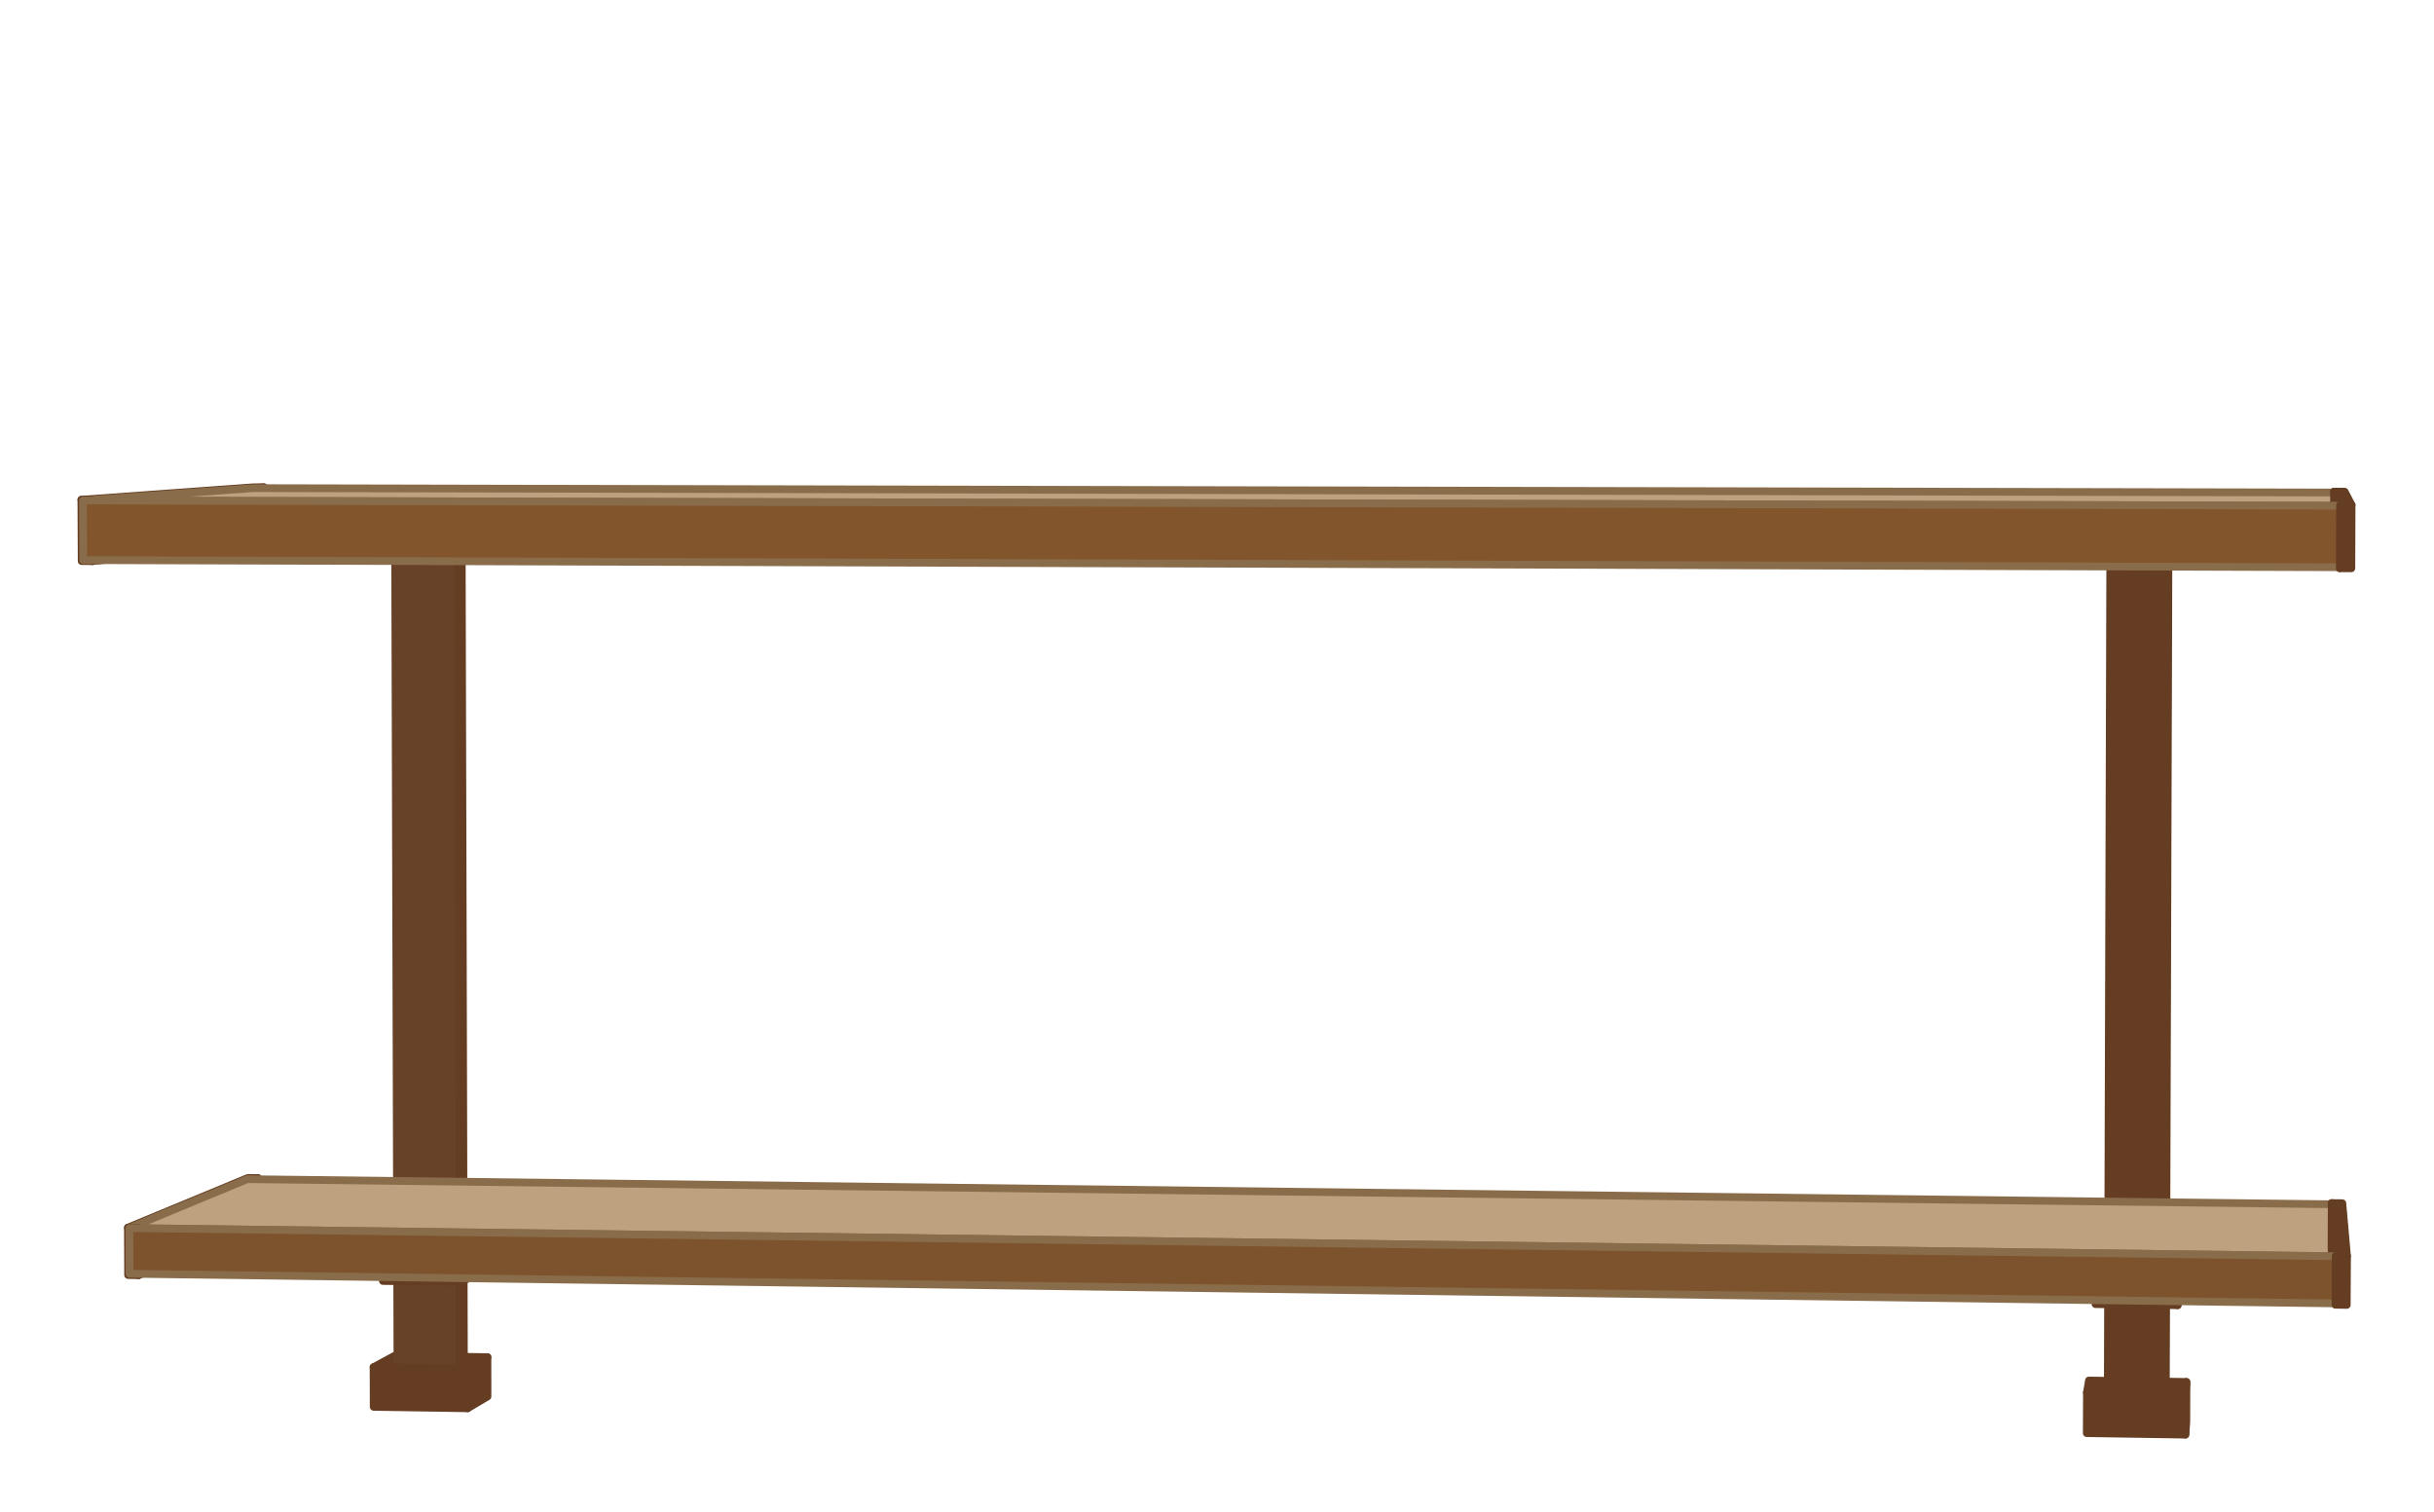
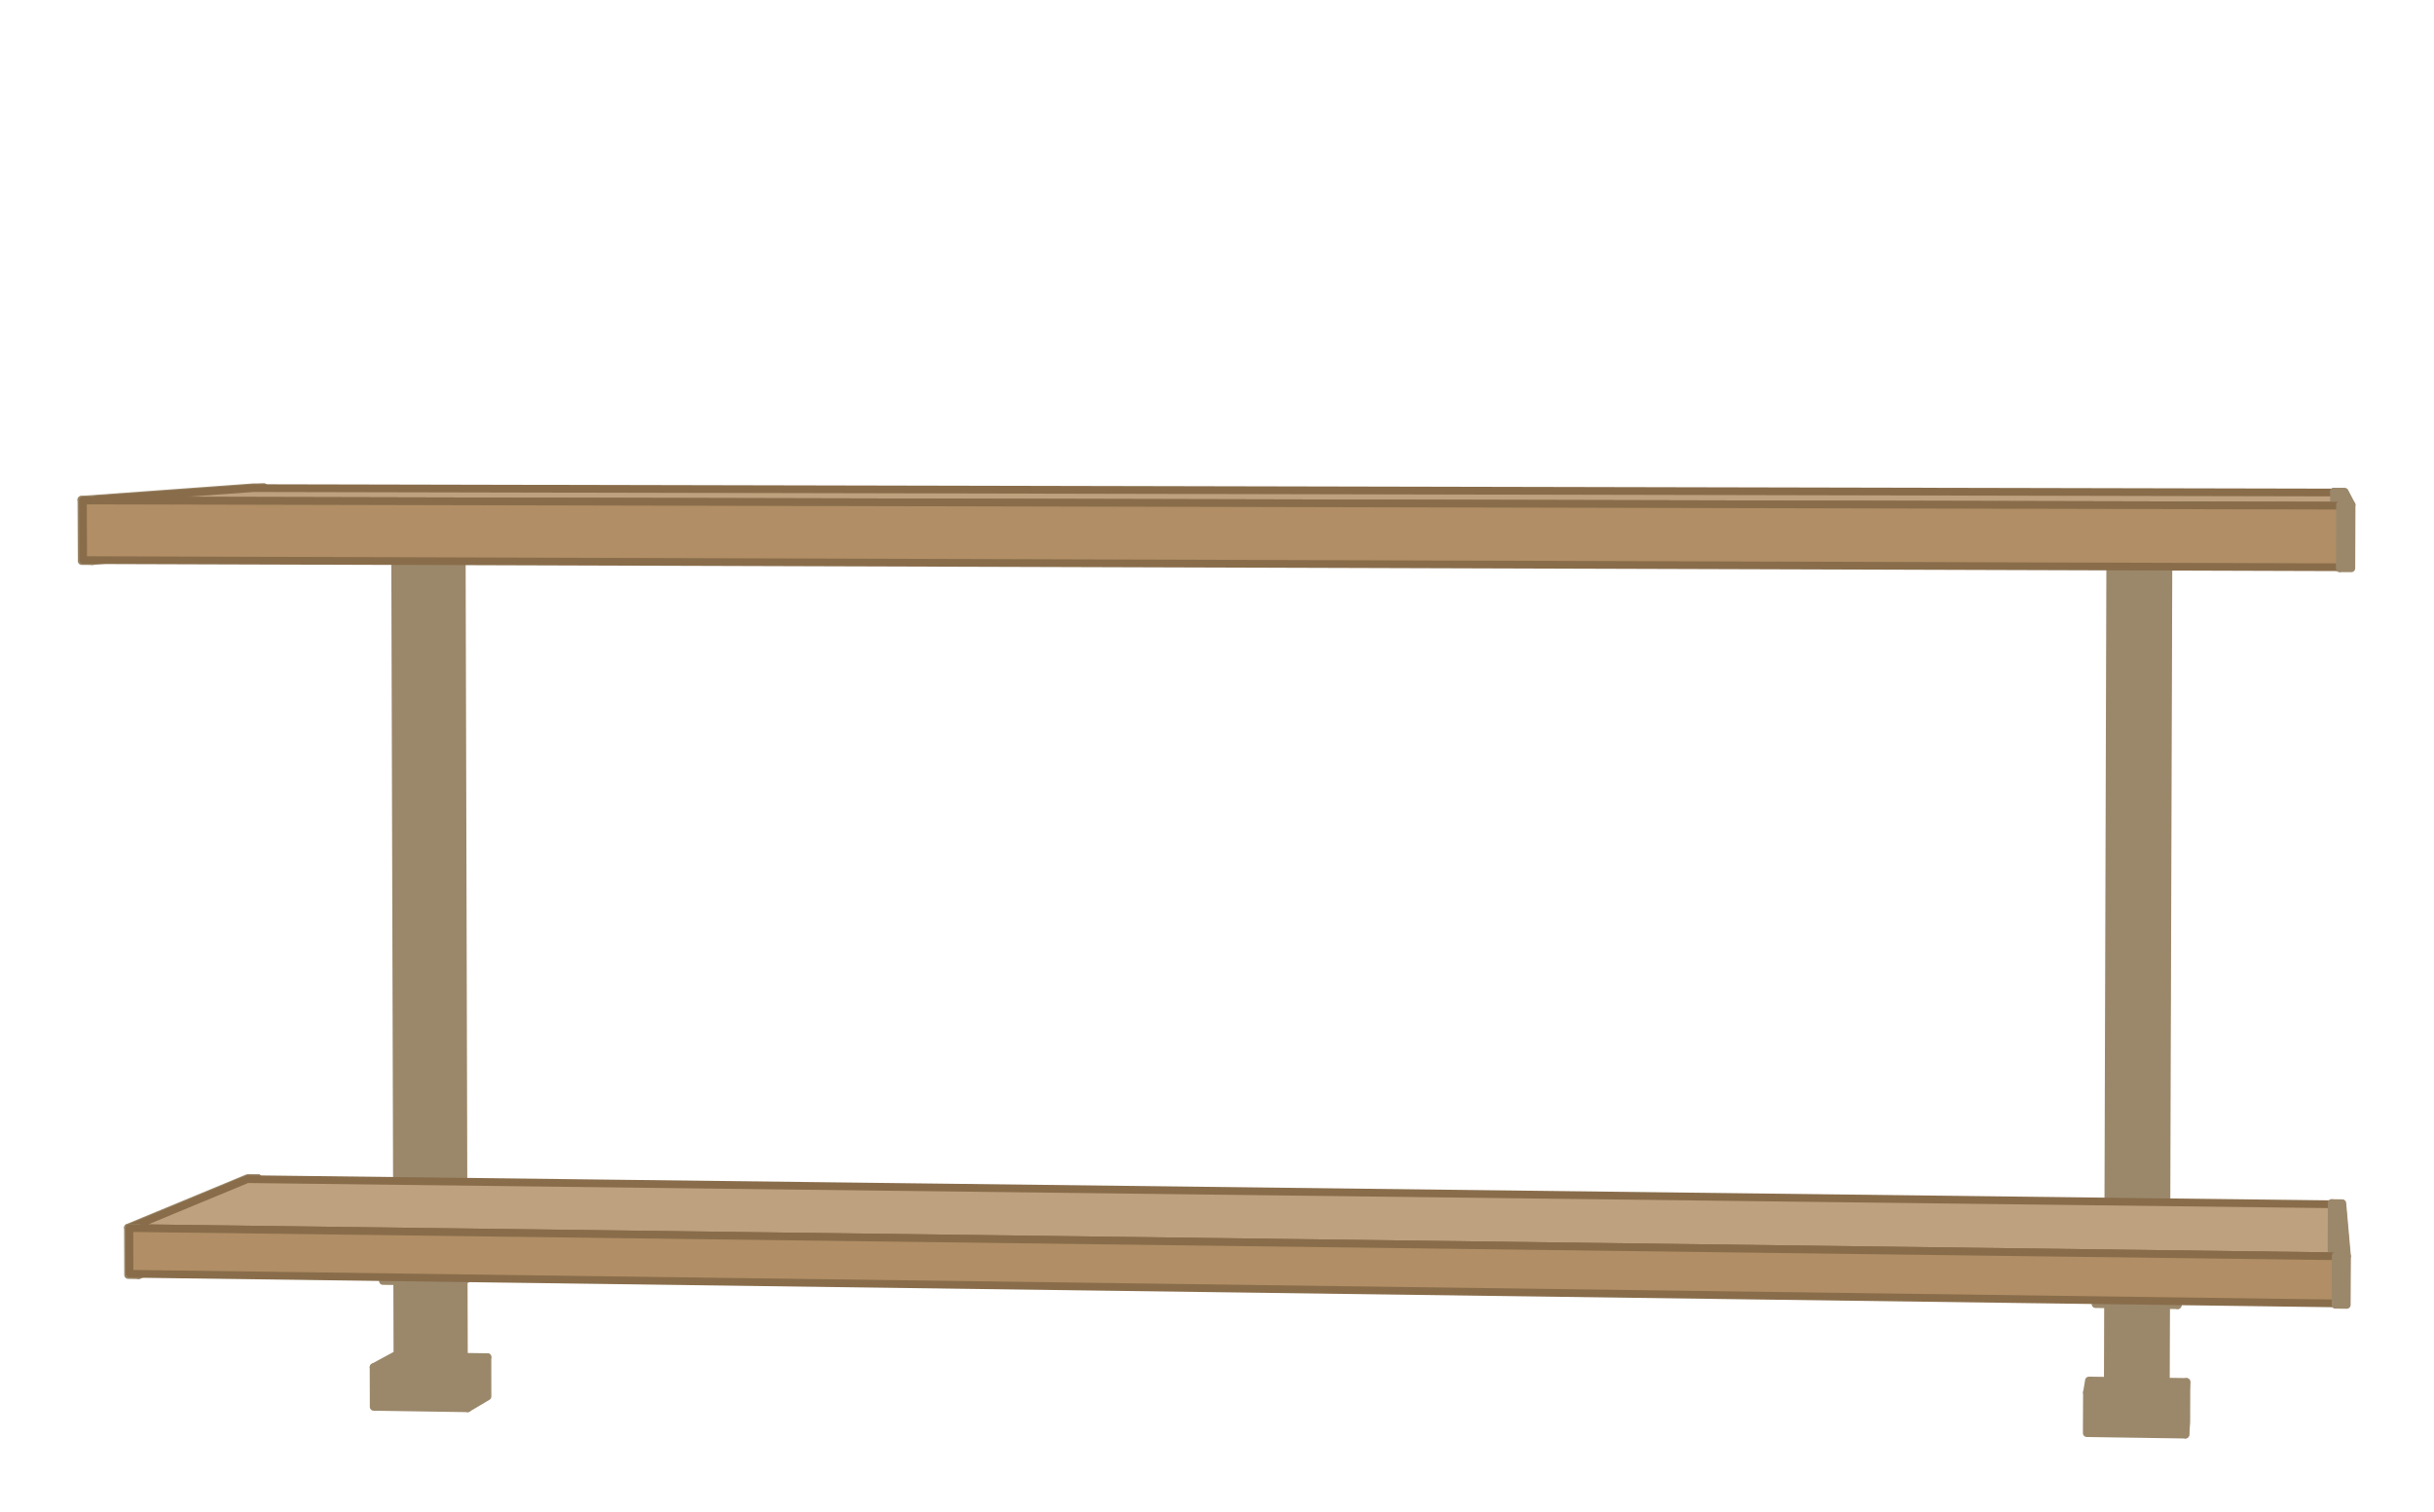
<svg xmlns="http://www.w3.org/2000/svg" viewBox="173 615 425 264" role="img" aria-label="Books shelf illustration">
  <g data-part="shelf" style="--order:0">
-     <polygon points="241.89,851.74 238.23,853.72 254.63,853.96 258.11,851.97" fill="#643d22" stroke="#643d22" stroke-width="1.35" stroke-linejoin="round" />
-     <polygon points="242.87,828.91 239.84,830.35 253.49,830.52 256.41,829.08" fill="#643d22" stroke="#643d22" stroke-width="1.35" stroke-linejoin="round" />
-     <polygon points="258.12,858.84 258.11,851.97 254.63,853.96 254.65,860.9" fill="#643d22" stroke="#643d22" stroke-width="1.35" stroke-linejoin="round" />
-     <polygon points="256.43,837.34 256.41,829.08 253.49,830.52 253.51,838.85" fill="#643d22" stroke="#643d22" stroke-width="1.35" stroke-linejoin="round" />
-     <polygon points="254.02,859.22 253.61,705.32 251.55,705.52 251.97,860.42" fill="#643d22" stroke="#643d22" stroke-width="1.35" stroke-linejoin="round" />
-     <polygon points="244.1,705.3 241.98,705.5 251.55,705.52 253.61,705.32" fill="#643d22" stroke="#643d22" stroke-width="1.35" stroke-linejoin="round" />
-     <polygon points="242.42,860.27 251.97,860.42 251.55,705.52 241.98,705.5" fill="#674229" stroke="#674229" stroke-width="1.35" stroke-linejoin="round" />
-     <polygon points="239.86,838.67 253.51,838.85 253.49,830.52 239.84,830.35" fill="#643d22" stroke="#643d22" stroke-width="1.35" stroke-linejoin="round" />
-     <polygon points="238.25,860.65 254.65,860.9 254.63,853.96 238.23,853.72" fill="#643d22" stroke="#643d22" stroke-width="1.35" stroke-linejoin="round" />
-     <polygon points="218.06,828.51 218.04,820.7 197.19,829.39 197.22,837.66" fill="#643d22" stroke="#643d22" stroke-width="1.35" stroke-linejoin="round" />
-     <polygon points="216.29,820.68 195.34,829.36 197.19,829.39 218.04,820.7" fill="#643d22" stroke="#643d22" stroke-width="1.35" stroke-linejoin="round" />
-     <polygon points="537.75,856.05 537.4,858.13 554.61,858.38 554.77,856.3" fill="#643d22" stroke="#643d22" stroke-width="1.35" stroke-linejoin="round" />
-     <polygon points="539.21,832.67 538.93,834.18 553.26,834.36 553.41,832.85" fill="#643d22" stroke="#643d22" stroke-width="1.35" stroke-linejoin="round" />
-     <polygon points="554.75,863.33 554.77,856.3 554.61,858.38 554.59,865.5" fill="#643d22" stroke="#643d22" stroke-width="1.35" stroke-linejoin="round" />
-     <polygon points="553.38,841.31 553.41,832.85 553.26,834.36 553.24,842.9" fill="#643d22" stroke="#643d22" stroke-width="1.35" stroke-linejoin="round" />
-     <polygon points="551.16,863.73 551.65,706.07 551.54,706.28 551.04,864.99" fill="#643d22" stroke="#643d22" stroke-width="1.35" stroke-linejoin="round" />
-     <polygon points="541.67,706.05 541.49,706.26 551.54,706.28 551.65,706.07" fill="#643d22" stroke="#643d22" stroke-width="1.35" stroke-linejoin="round" />
-     <polygon points="541.02,864.84 551.04,864.99 551.54,706.28 541.49,706.26" fill="#643d22" stroke="#643d22" stroke-width="1.35" stroke-linejoin="round" />
-     <polygon points="538.9,842.71 553.24,842.9 553.26,834.36 538.93,834.18" fill="#643d22" stroke="#643d22" stroke-width="1.35" stroke-linejoin="round" />
-     <polygon points="537.37,865.24 554.59,865.5 554.61,858.38 537.4,858.13" fill="#643d22" stroke="#643d22" stroke-width="1.35" stroke-linejoin="round" />
-     <polygon points="219.12,709.95 219.08,700.08 189.1,702.26 189.14,712.98" fill="#643d22" stroke="#643d22" stroke-width="1.35" stroke-linejoin="round" />
-     <polygon points="217.34,700.08 187.21,702.26 189.1,702.26 219.08,700.08" fill="#643d22" stroke="#643d22" stroke-width="1.35" stroke-linejoin="round" />
+     <polygon points="241.89,851.74 238.23,853.72 254.63,853.96 258.11,851.97" fill="#9b886b" stroke="#9b886b" stroke-width="1.35" stroke-linejoin="round" />
+     <polygon points="242.87,828.91 239.84,830.35 253.49,830.52 256.41,829.08" fill="#9b886b" stroke="#9b886b" stroke-width="1.35" stroke-linejoin="round" />
+     <polygon points="258.12,858.84 258.11,851.97 254.63,853.96 254.65,860.9" fill="#9b886b" stroke="#9b886b" stroke-width="1.35" stroke-linejoin="round" />
+     <polygon points="256.43,837.34 256.41,829.08 253.49,830.52 253.51,838.85" fill="#9b886b" stroke="#9b886b" stroke-width="1.35" stroke-linejoin="round" />
+     <polygon points="254.02,859.22 253.61,705.32 251.55,705.52 251.97,860.42" fill="#9b886b" stroke="#9b886b" stroke-width="1.35" stroke-linejoin="round" />
+     <polygon points="244.1,705.3 241.98,705.5 251.55,705.52 253.61,705.32" fill="#9b886b" stroke="#9b886b" stroke-width="1.35" stroke-linejoin="round" />
+     <polygon points="242.42,860.27 251.97,860.42 251.55,705.52 241.98,705.5" fill="#9b886b" stroke="#9b886b" stroke-width="1.35" stroke-linejoin="round" />
+     <polygon points="239.86,838.67 253.51,838.85 253.49,830.52 239.84,830.35" fill="#9b886b" stroke="#9b886b" stroke-width="1.35" stroke-linejoin="round" />
+     <polygon points="238.25,860.65 254.65,860.9 254.63,853.96 238.23,853.72" fill="#9b886b" stroke="#9b886b" stroke-width="1.35" stroke-linejoin="round" />
+     <polygon points="218.06,828.51 218.04,820.7 197.19,829.39 197.22,837.66" fill="#9b886b" stroke="#9b886b" stroke-width="1.35" stroke-linejoin="round" />
+     <polygon points="216.29,820.68 195.34,829.36 197.19,829.39 218.04,820.7" fill="#9b886b" stroke="#9b886b" stroke-width="1.35" stroke-linejoin="round" />
+     <polygon points="537.75,856.05 537.4,858.13 554.61,858.38 554.77,856.3" fill="#9b886b" stroke="#9b886b" stroke-width="1.35" stroke-linejoin="round" />
+     <polygon points="539.21,832.67 538.93,834.18 553.26,834.36 553.41,832.85" fill="#9b886b" stroke="#9b886b" stroke-width="1.35" stroke-linejoin="round" />
+     <polygon points="554.75,863.33 554.77,856.3 554.61,858.38 554.59,865.5" fill="#9b886b" stroke="#9b886b" stroke-width="1.35" stroke-linejoin="round" />
+     <polygon points="553.38,841.31 553.41,832.85 553.26,834.36 553.24,842.9" fill="#9b886b" stroke="#9b886b" stroke-width="1.35" stroke-linejoin="round" />
+     <polygon points="551.16,863.73 551.65,706.07 551.54,706.28 551.04,864.99" fill="#9b886b" stroke="#9b886b" stroke-width="1.35" stroke-linejoin="round" />
+     <polygon points="541.67,706.05 541.49,706.26 551.54,706.28 551.65,706.07" fill="#9b886b" stroke="#9b886b" stroke-width="1.35" stroke-linejoin="round" />
+     <polygon points="541.02,864.84 551.04,864.99 551.54,706.28 541.49,706.26" fill="#9b886b" stroke="#9b886b" stroke-width="1.35" stroke-linejoin="round" />
+     <polygon points="538.9,842.71 553.24,842.9 553.26,834.36 538.93,834.18" fill="#9b886b" stroke="#9b886b" stroke-width="1.35" stroke-linejoin="round" />
+     <polygon points="537.37,865.24 554.59,865.5 554.61,858.38 537.4,858.13" fill="#9b886b" stroke="#9b886b" stroke-width="1.35" stroke-linejoin="round" />
+     <polygon points="219.12,709.95 219.08,700.08 189.1,702.26 189.14,712.98" fill="#9b886b" stroke="#9b886b" stroke-width="1.35" stroke-linejoin="round" />
+     <polygon points="217.34,700.08 187.21,702.26 189.1,702.26 219.08,700.08" fill="#9b886b" stroke="#9b886b" stroke-width="1.35" stroke-linejoin="round" />
    <polygon points="216.19,820.89 195.59,829.43 582.72,834.38 581.93,825.3" fill="#bea17e" stroke="#896d4b" stroke-width="1.35" stroke-linejoin="round" />
    <polygon points="217.24,700.23 187.48,702.39 583.53,703.3 582.34,701" fill="#bea17e" stroke="#896d4b" stroke-width="1.35" stroke-linejoin="round" />
-     <polygon points="195.37,837.63 197.22,837.66 197.19,829.39 195.34,829.36" fill="#643d22" stroke="#643d22" stroke-width="1.35" stroke-linejoin="round" />
-     <polygon points="580.11,833.11 580.81,842.82 580.84,834.29 580.14,825.07" fill="#643d22" stroke="#643d22" stroke-width="1.35" stroke-linejoin="round" />
-     <polygon points="580.14,825.07 580.84,834.29 582.81,834.32 581.99,825.09" fill="#643d22" stroke="#643d22" stroke-width="1.35" stroke-linejoin="round" />
-     <polygon points="580.51,711 581.55,714.22 581.6,703.16 580.55,700.84" fill="#643d22" stroke="#643d22" stroke-width="1.35" stroke-linejoin="round" />
-     <polygon points="580.55,700.84 581.6,703.16 583.61,703.16 582.4,700.85" fill="#643d22" stroke="#643d22" stroke-width="1.35" stroke-linejoin="round" />
-     <polygon points="195.62,837.41 582.69,842.61 582.72,834.38 195.59,829.43" fill="#7d532d" stroke="#896d4b" stroke-width="1.35" stroke-linejoin="round" />
-     <polygon points="187.26,712.97 189.14,712.98 189.1,702.26 187.21,702.26" fill="#643d22" stroke="#643d22" stroke-width="1.35" stroke-linejoin="round" />
-     <polygon points="580.81,842.82 582.77,842.85 582.81,834.32 580.84,834.29" fill="#643d22" stroke="#643d22" stroke-width="1.35" stroke-linejoin="round" />
-     <polygon points="187.52,712.8 583.48,714.05 583.53,703.3 187.48,702.39" fill="#82552c" stroke="#896d4b" stroke-width="1.35" stroke-linejoin="round" />
-     <polygon points="581.55,714.22 583.57,714.23 583.61,703.16 581.6,703.16" fill="#643d22" stroke="#643d22" stroke-width="1.35" stroke-linejoin="round" />
+     <polygon points="195.37,837.63 197.22,837.66 197.19,829.39 195.34,829.36" fill="#9b886b" stroke="#9b886b" stroke-width="1.35" stroke-linejoin="round" />
+     <polygon points="580.11,833.11 580.81,842.82 580.84,834.29 580.14,825.07" fill="#9b886b" stroke="#9b886b" stroke-width="1.35" stroke-linejoin="round" />
+     <polygon points="580.14,825.07 580.84,834.29 582.81,834.32 581.99,825.09" fill="#9b886b" stroke="#9b886b" stroke-width="1.35" stroke-linejoin="round" />
+     <polygon points="580.51,711 581.55,714.22 581.6,703.16 580.55,700.84" fill="#9b886b" stroke="#9b886b" stroke-width="1.35" stroke-linejoin="round" />
+     <polygon points="580.55,700.84 581.6,703.16 583.61,703.16 582.4,700.85" fill="#9b886b" stroke="#9b886b" stroke-width="1.35" stroke-linejoin="round" />
+     <polygon points="195.62,837.41 582.69,842.61 582.72,834.38 195.59,829.43" fill="#b18e65" stroke="#896d4b" stroke-width="1.35" stroke-linejoin="round" />
+     <polygon points="187.26,712.97 189.14,712.98 189.1,702.26 187.21,702.26" fill="#9b886b" stroke="#9b886b" stroke-width="1.35" stroke-linejoin="round" />
+     <polygon points="580.81,842.82 582.77,842.85 582.81,834.32 580.84,834.29" fill="#9b886b" stroke="#9b886b" stroke-width="1.35" stroke-linejoin="round" />
+     <polygon points="187.52,712.8 583.48,714.05 583.53,703.3 187.48,702.39" fill="#b18e65" stroke="#896d4b" stroke-width="1.35" stroke-linejoin="round" />
+     <polygon points="581.55,714.22 583.57,714.23 583.61,703.16 581.6,703.16" fill="#9b886b" stroke="#9b886b" stroke-width="1.35" stroke-linejoin="round" />
  </g>
</svg>
